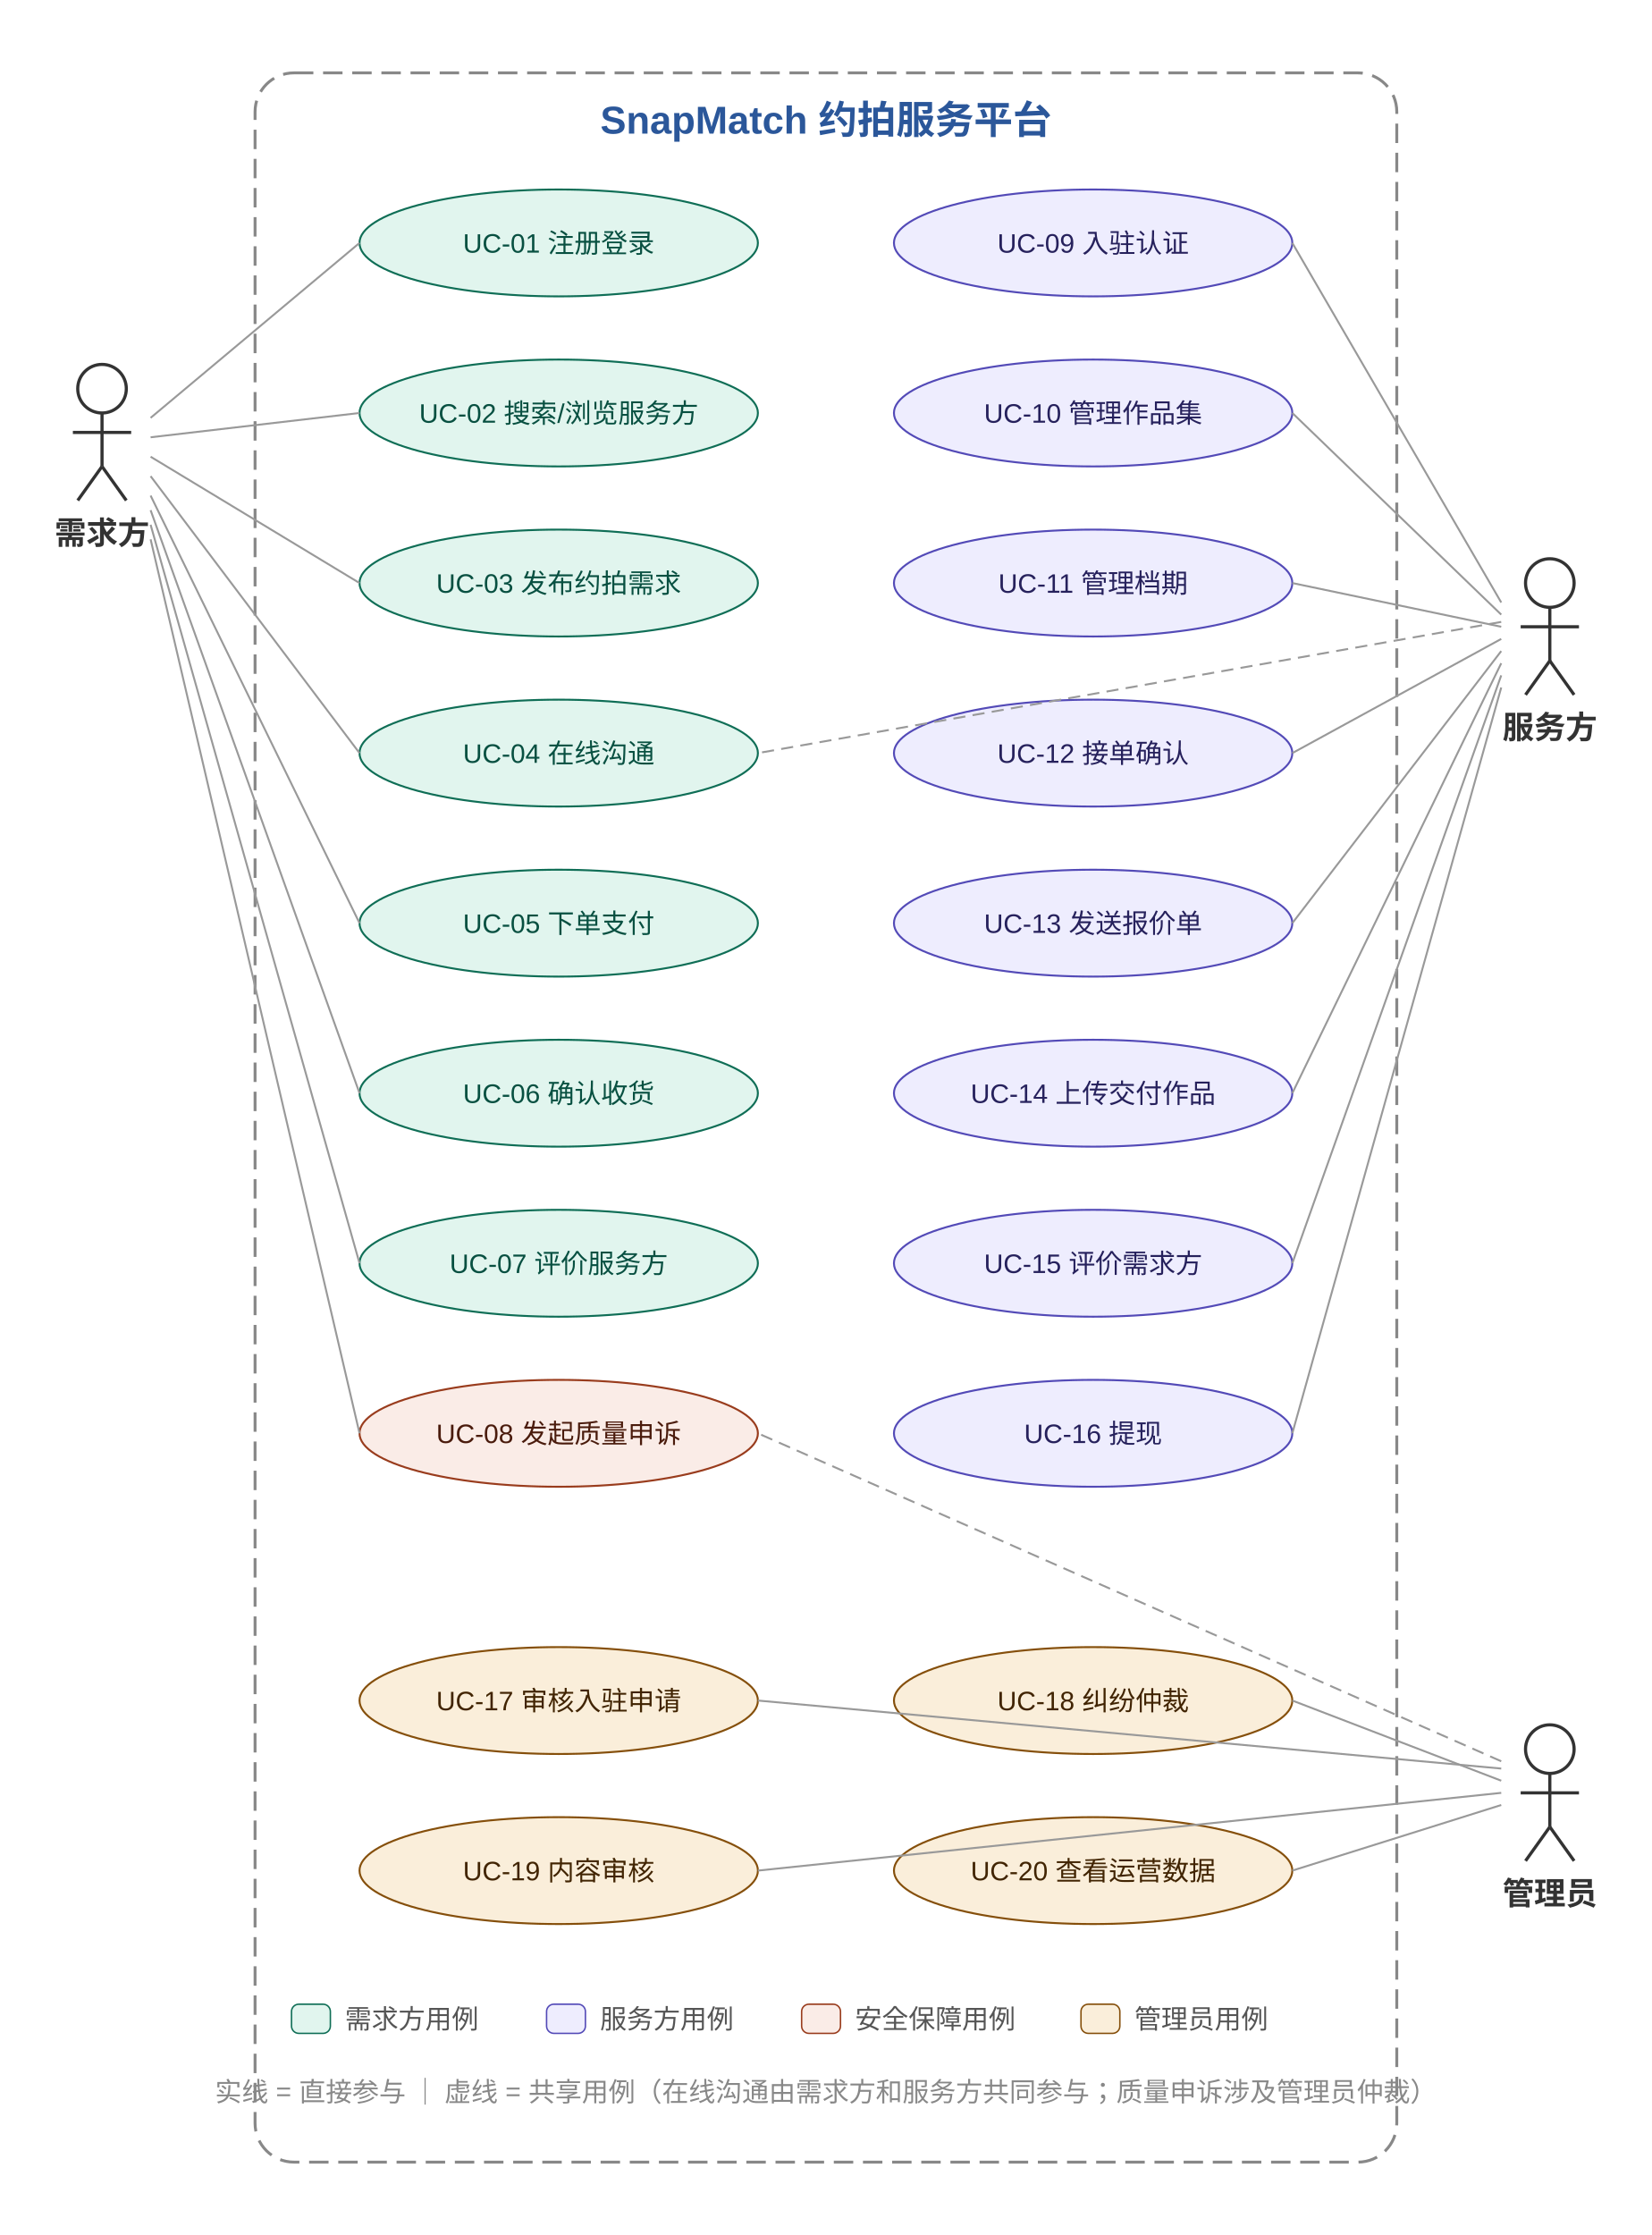
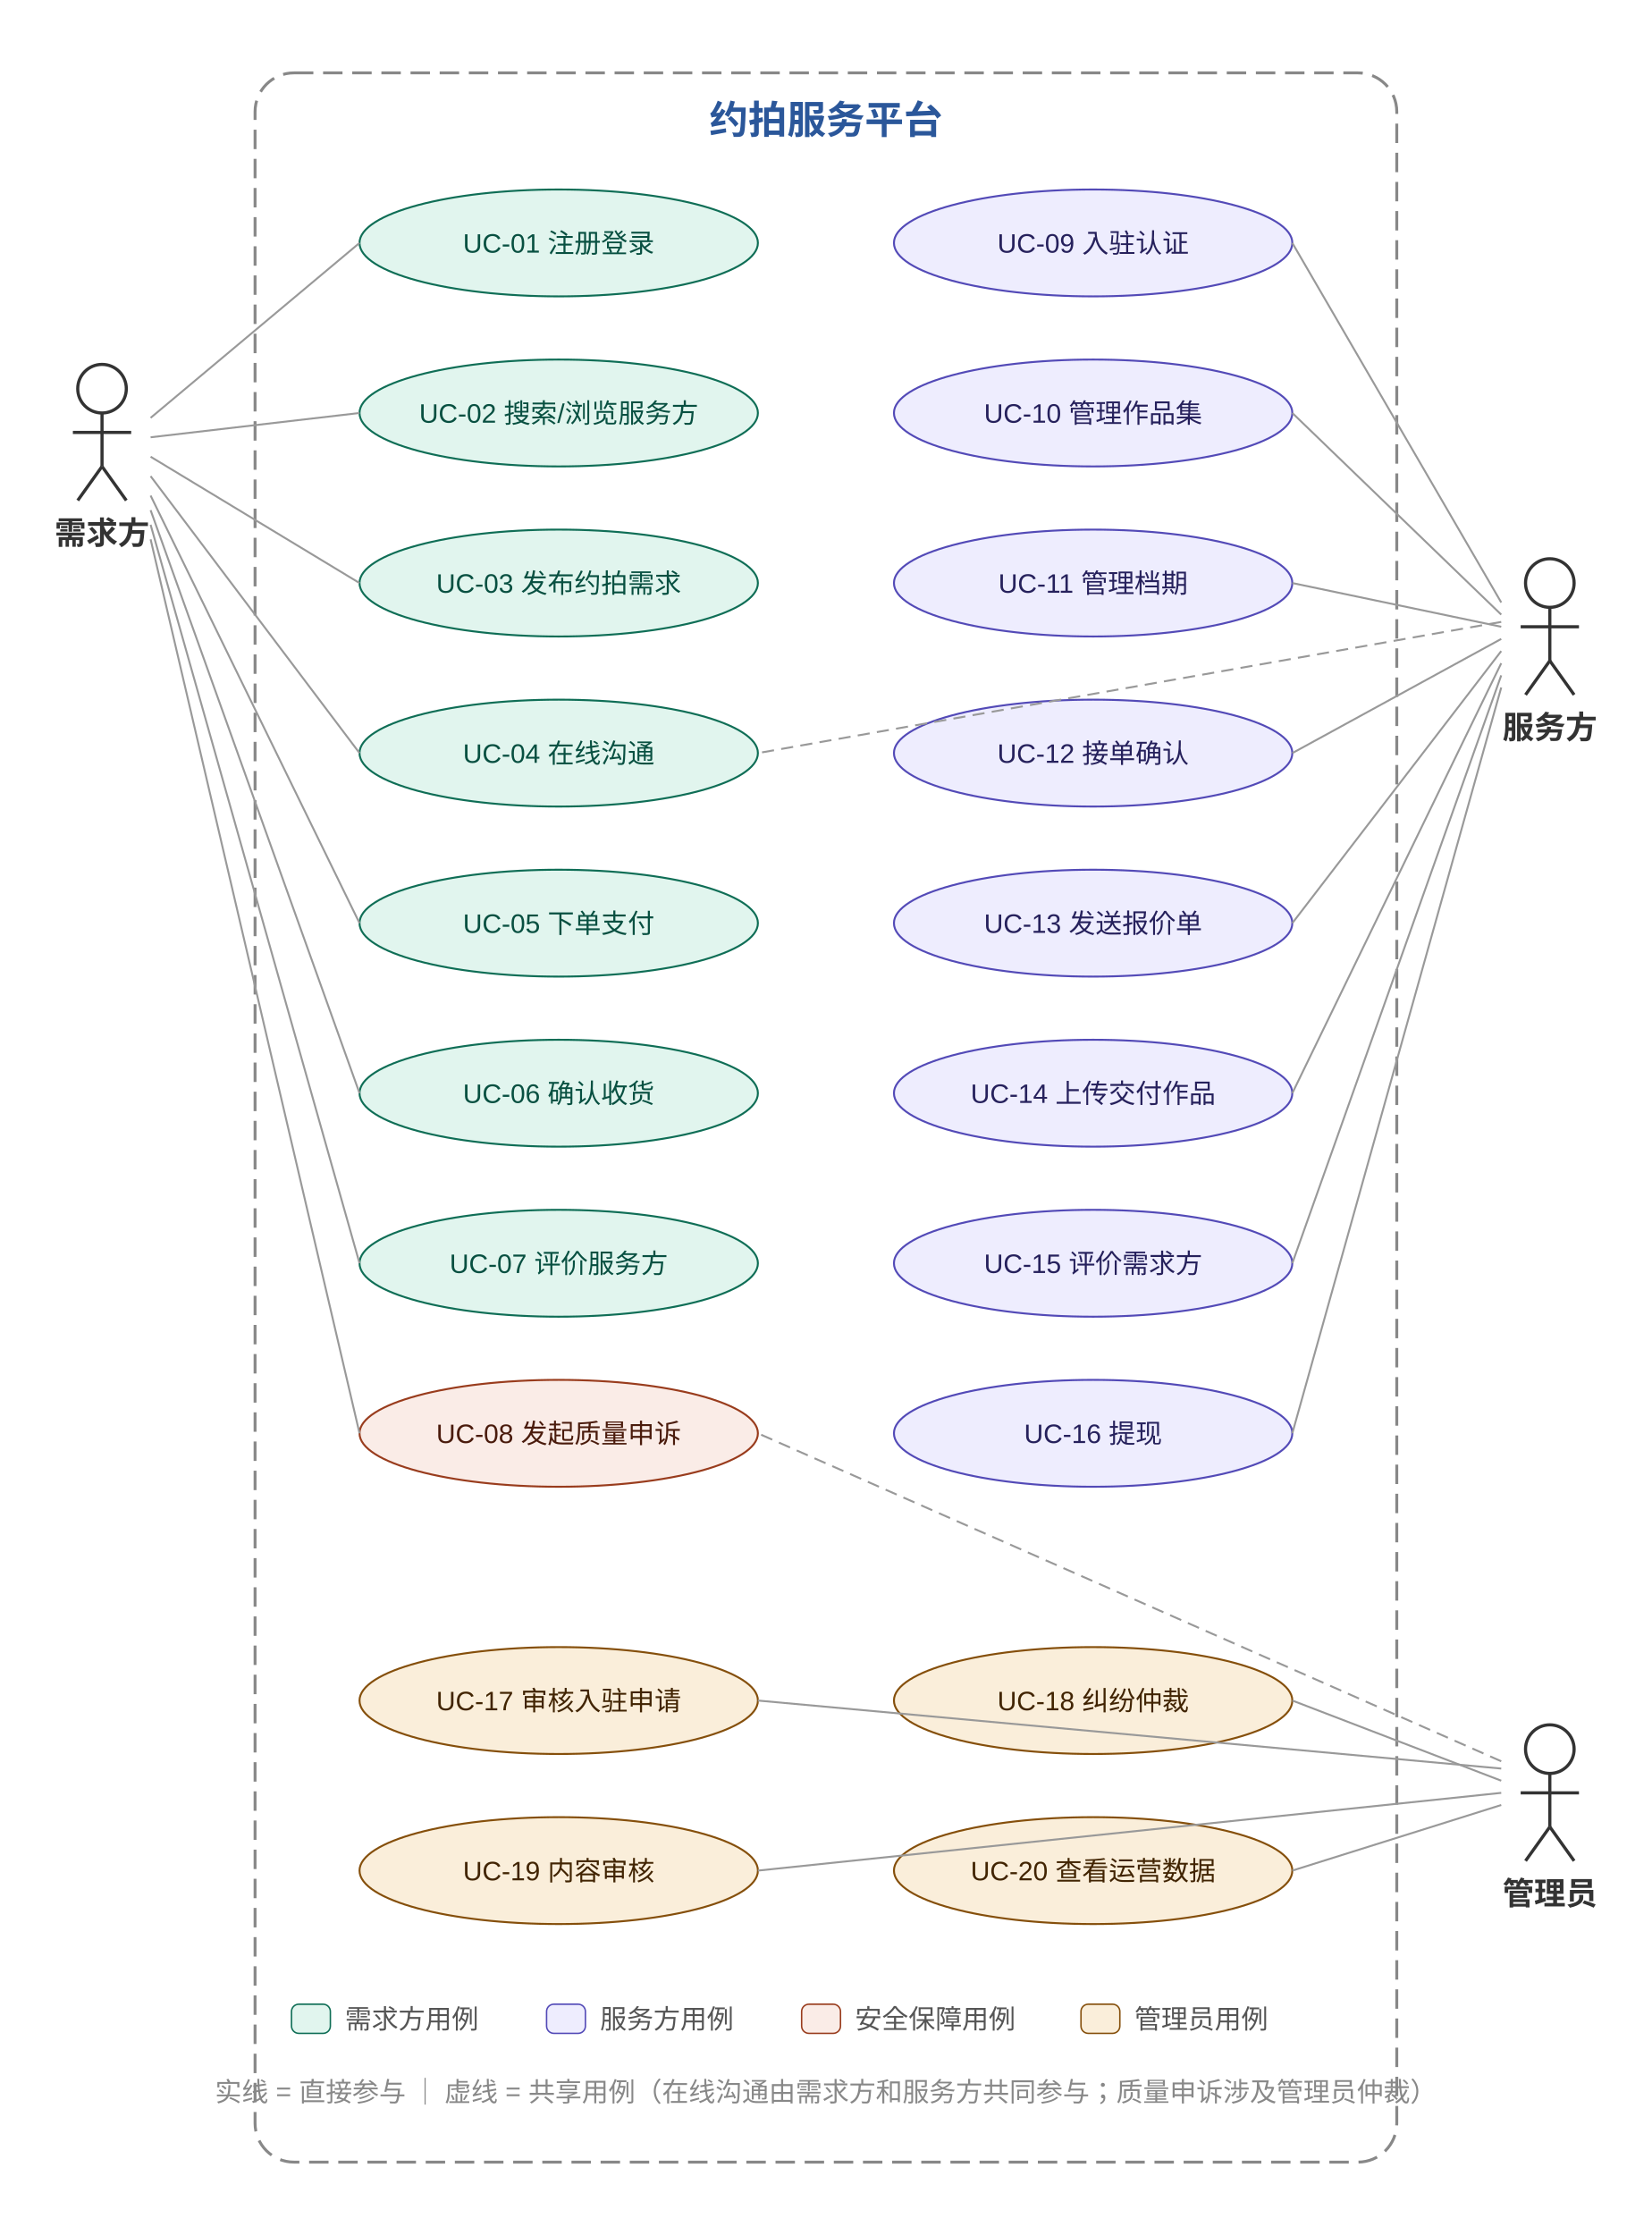
<svg xmlns="http://www.w3.org/2000/svg" width="100%" viewBox="0 0 680 920" style="background:#fff; font-family:Arial,sans-serif;">
  <style>
  .title { font-size:16px; font-weight:600; fill:#2B579A; }
  .label { font-size:12px; fill:#333; }
  .label-bold { font-size:13px; font-weight:600; fill:#333; }
  .legend-text { font-size:11px; fill:#555; }
  .actor-label { font-size:13px; font-weight:600; fill:#333; text-anchor:middle; }
  .teal-fill { fill:#E1F5EE; stroke:#0F6E56; }
  .teal-text { fill:#085041; font-size:11px; text-anchor:middle; }
  .purple-fill { fill:#EEEDFE; stroke:#534AB7; }
  .purple-text { fill:#26215C; font-size:11px; text-anchor:middle; }
  .coral-fill { fill:#FAECE7; stroke:#993C1D; }
  .coral-text { fill:#4A1B0C; font-size:11px; text-anchor:middle; }
  .amber-fill { fill:#FAEEDA; stroke:#854F0B; }
  .amber-text { fill:#412402; font-size:11px; text-anchor:middle; }
  .conn { stroke:#999; stroke-width:0.8; fill:none; }
  .conn-shared { stroke:#999; stroke-width:0.8; fill:none; stroke-dasharray:5 3; }
  .boundary { fill:none; stroke:#888; stroke-width:1.2; stroke-dasharray:8 4; rx:16; }
</style>
  <rect x="105" y="30" width="470" height="860" class="boundary" />
-   <text x="340" y="55" class="title" text-anchor="middle">SnapMatch 约拍服务平台</text>
+   <text x="340" y="55" class="title" text-anchor="middle">约拍服务平台</text>
  <g transform="translate(42, 160)">
    <circle cx="0" cy="0" r="10" fill="none" stroke="#333" stroke-width="1.3" />
    <line x1="0" y1="10" x2="0" y2="32" stroke="#333" stroke-width="1.3" />
    <line x1="-12" y1="18" x2="12" y2="18" stroke="#333" stroke-width="1.3" />
    <line x1="0" y1="32" x2="-10" y2="46" stroke="#333" stroke-width="1.3" />
    <line x1="0" y1="32" x2="10" y2="46" stroke="#333" stroke-width="1.3" />
    <text x="0" y="64" class="actor-label">需求方</text>
  </g>
  <g transform="translate(638, 240)">
    <circle cx="0" cy="0" r="10" fill="none" stroke="#333" stroke-width="1.3" />
    <line x1="0" y1="10" x2="0" y2="32" stroke="#333" stroke-width="1.3" />
    <line x1="-12" y1="18" x2="12" y2="18" stroke="#333" stroke-width="1.3" />
    <line x1="0" y1="32" x2="-10" y2="46" stroke="#333" stroke-width="1.3" />
    <line x1="0" y1="32" x2="10" y2="46" stroke="#333" stroke-width="1.3" />
    <text x="0" y="64" class="actor-label">服务方</text>
  </g>
  <g transform="translate(638, 720)">
    <circle cx="0" cy="0" r="10" fill="none" stroke="#333" stroke-width="1.3" />
    <line x1="0" y1="10" x2="0" y2="32" stroke="#333" stroke-width="1.3" />
    <line x1="-12" y1="18" x2="12" y2="18" stroke="#333" stroke-width="1.3" />
    <line x1="0" y1="32" x2="-10" y2="46" stroke="#333" stroke-width="1.3" />
    <line x1="0" y1="32" x2="10" y2="46" stroke="#333" stroke-width="1.3" />
    <text x="0" y="64" class="actor-label">管理员</text>
  </g>
  <ellipse cx="230" cy="100" rx="82" ry="22" class="teal-fill" stroke-width="0.8" />
  <text x="230" y="104" class="teal-text">UC-01 注册登录</text>
  <ellipse cx="230" cy="170" rx="82" ry="22" class="teal-fill" stroke-width="0.8" />
  <text x="230" y="174" class="teal-text">UC-02 搜索/浏览服务方</text>
  <ellipse cx="230" cy="240" rx="82" ry="22" class="teal-fill" stroke-width="0.8" />
  <text x="230" y="244" class="teal-text">UC-03 发布约拍需求</text>
  <ellipse cx="230" cy="310" rx="82" ry="22" class="teal-fill" stroke-width="0.8" />
  <text x="230" y="314" class="teal-text">UC-04 在线沟通</text>
  <ellipse cx="230" cy="380" rx="82" ry="22" class="teal-fill" stroke-width="0.8" />
  <text x="230" y="384" class="teal-text">UC-05 下单支付</text>
  <ellipse cx="230" cy="450" rx="82" ry="22" class="teal-fill" stroke-width="0.8" />
  <text x="230" y="454" class="teal-text">UC-06 确认收货</text>
  <ellipse cx="230" cy="520" rx="82" ry="22" class="teal-fill" stroke-width="0.8" />
  <text x="230" y="524" class="teal-text">UC-07 评价服务方</text>
  <ellipse cx="230" cy="590" rx="82" ry="22" class="coral-fill" stroke-width="0.8" />
  <text x="230" y="594" class="coral-text">UC-08 发起质量申诉</text>
  <ellipse cx="450" cy="100" rx="82" ry="22" class="purple-fill" stroke-width="0.8" />
  <text x="450" y="104" class="purple-text">UC-09 入驻认证</text>
  <ellipse cx="450" cy="170" rx="82" ry="22" class="purple-fill" stroke-width="0.8" />
  <text x="450" y="174" class="purple-text">UC-10 管理作品集</text>
  <ellipse cx="450" cy="240" rx="82" ry="22" class="purple-fill" stroke-width="0.8" />
  <text x="450" y="244" class="purple-text">UC-11 管理档期</text>
  <ellipse cx="450" cy="310" rx="82" ry="22" class="purple-fill" stroke-width="0.8" />
  <text x="450" y="314" class="purple-text">UC-12 接单确认</text>
  <ellipse cx="450" cy="380" rx="82" ry="22" class="purple-fill" stroke-width="0.8" />
  <text x="450" y="384" class="purple-text">UC-13 发送报价单</text>
  <ellipse cx="450" cy="450" rx="82" ry="22" class="purple-fill" stroke-width="0.8" />
  <text x="450" y="454" class="purple-text">UC-14 上传交付作品</text>
  <ellipse cx="450" cy="520" rx="82" ry="22" class="purple-fill" stroke-width="0.8" />
  <text x="450" y="524" class="purple-text">UC-15 评价需求方</text>
  <ellipse cx="450" cy="590" rx="82" ry="22" class="purple-fill" stroke-width="0.8" />
  <text x="450" y="594" class="purple-text">UC-16 提现</text>
  <ellipse cx="230" cy="700" rx="82" ry="22" class="amber-fill" stroke-width="0.8" />
  <text x="230" y="704" class="amber-text">UC-17 审核入驻申请</text>
  <ellipse cx="450" cy="700" rx="82" ry="22" class="amber-fill" stroke-width="0.8" />
  <text x="450" y="704" class="amber-text">UC-18 纠纷仲裁</text>
  <ellipse cx="230" cy="770" rx="82" ry="22" class="amber-fill" stroke-width="0.8" />
  <text x="230" y="774" class="amber-text">UC-19 内容审核</text>
  <ellipse cx="450" cy="770" rx="82" ry="22" class="amber-fill" stroke-width="0.8" />
  <text x="450" y="774" class="amber-text">UC-20 查看运营数据</text>
  <line x1="62" y1="172" x2="148" y2="100" class="conn" />
  <line x1="62" y1="180" x2="148" y2="170" class="conn" />
  <line x1="62" y1="188" x2="148" y2="240" class="conn" />
  <line x1="62" y1="196" x2="148" y2="310" class="conn" />
  <line x1="62" y1="204" x2="148" y2="380" class="conn" />
  <line x1="62" y1="210" x2="148" y2="450" class="conn" />
  <line x1="62" y1="216" x2="148" y2="520" class="conn" />
  <line x1="62" y1="222" x2="148" y2="590" class="conn" />
  <line x1="618" y1="248" x2="532" y2="100" class="conn" />
  <line x1="618" y1="253" x2="532" y2="170" class="conn" />
  <line x1="618" y1="258" x2="532" y2="240" class="conn" />
  <line x1="618" y1="263" x2="532" y2="310" class="conn" />
  <line x1="618" y1="268" x2="532" y2="380" class="conn" />
  <line x1="618" y1="273" x2="532" y2="450" class="conn" />
  <line x1="618" y1="278" x2="532" y2="520" class="conn" />
  <line x1="618" y1="283" x2="532" y2="590" class="conn" />
  <line x1="618" y1="256" x2="312" y2="310" class="conn-shared" />
  <line x1="618" y1="728" x2="312" y2="700" class="conn" />
  <line x1="618" y1="733" x2="532" y2="700" class="conn" />
  <line x1="618" y1="738" x2="312" y2="770" class="conn" />
  <line x1="618" y1="743" x2="532" y2="770" class="conn" />
  <line x1="618" y1="725" x2="312" y2="590" class="conn-shared" />
  <rect x="120" y="825" width="16" height="12" rx="3" class="teal-fill" stroke-width="0.6" />
  <text x="142" y="835" class="legend-text">需求方用例</text>
  <rect x="225" y="825" width="16" height="12" rx="3" class="purple-fill" stroke-width="0.6" />
  <text x="247" y="835" class="legend-text">服务方用例</text>
  <rect x="330" y="825" width="16" height="12" rx="3" class="coral-fill" stroke-width="0.6" />
  <text x="352" y="835" class="legend-text">安全保障用例</text>
  <rect x="445" y="825" width="16" height="12" rx="3" class="amber-fill" stroke-width="0.6" />
  <text x="467" y="835" class="legend-text">管理员用例</text>
  <text x="340" y="865" style="font-size:11px;fill:#888;text-anchor:middle;">实线 = 直接参与 ｜ 虚线 = 共享用例（在线沟通由需求方和服务方共同参与；质量申诉涉及管理员仲裁）</text>
</svg>
